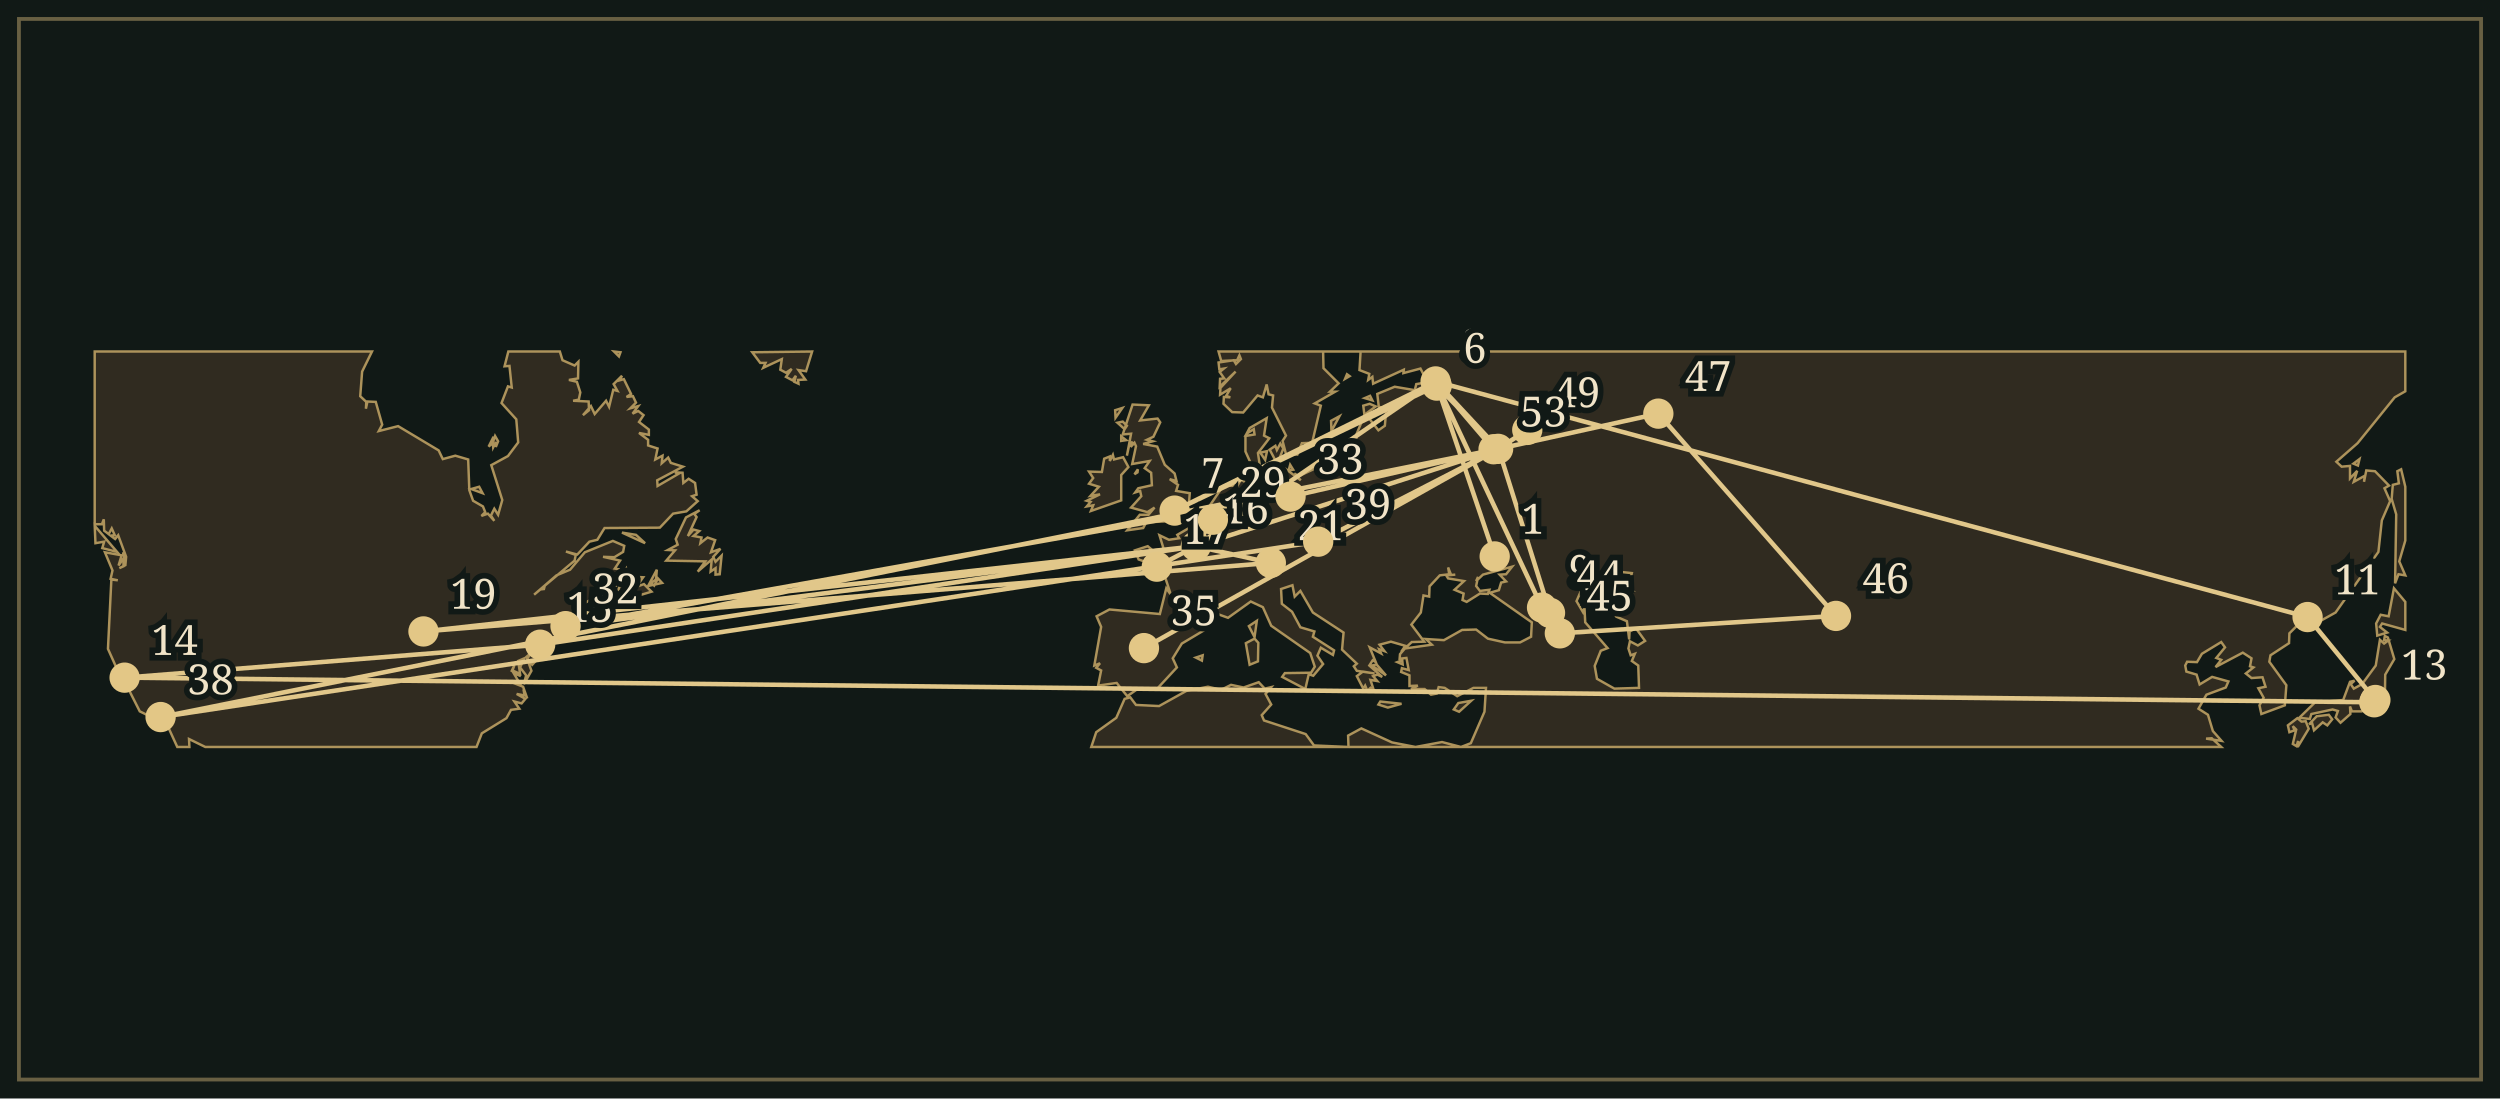
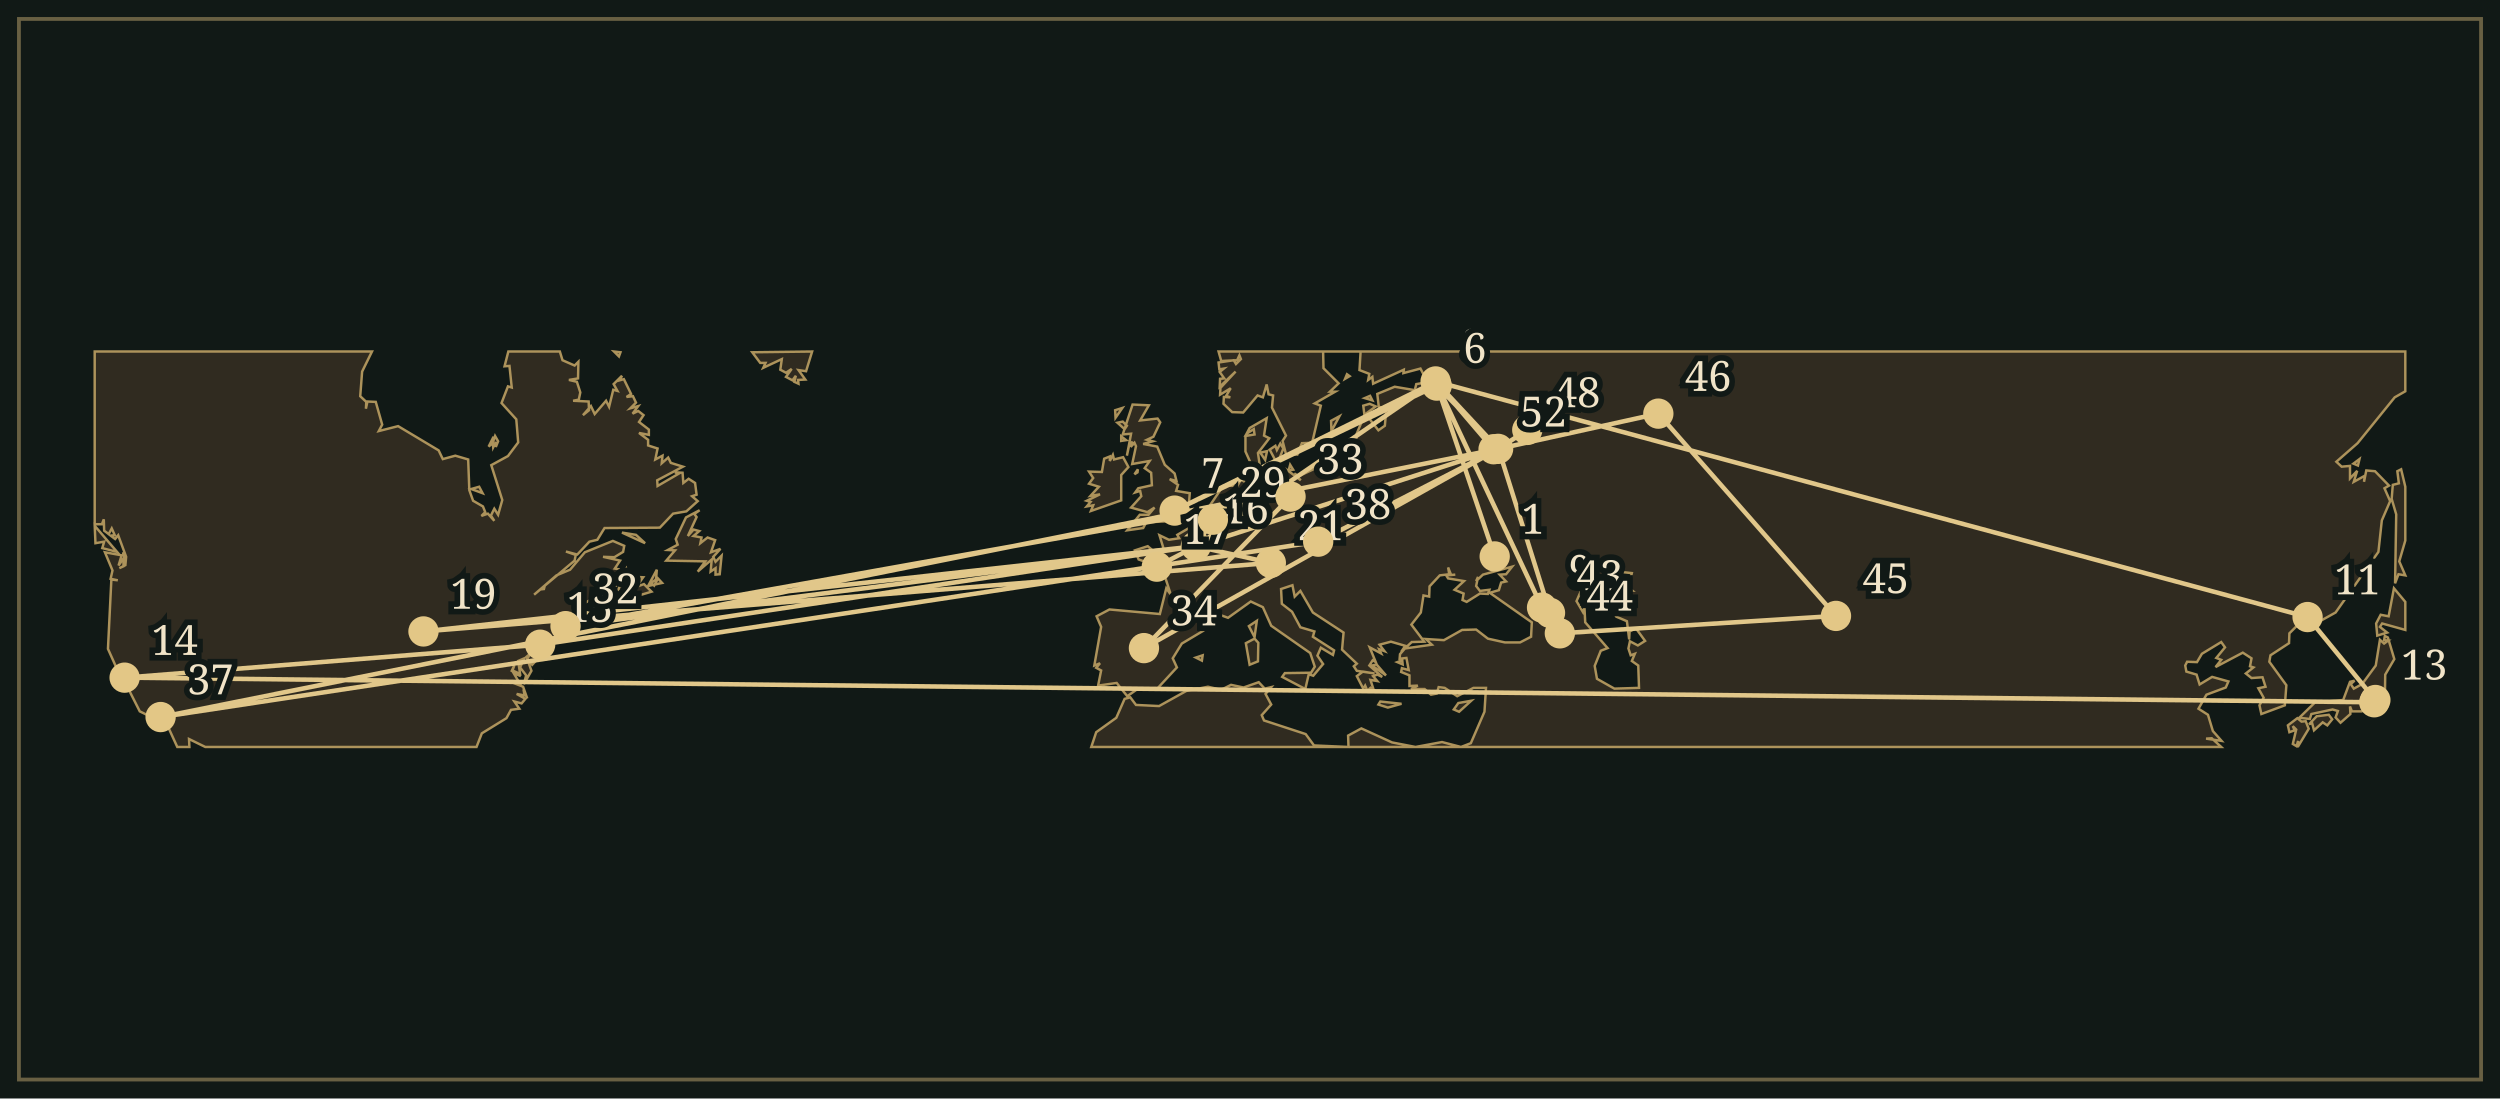
<svg xmlns="http://www.w3.org/2000/svg" viewBox="0 0 660 290" role="img" aria-label="Places in the life of Sergei Prokofiev">
  <rect width="660" height="290" fill="#111916" />
  <path d="M361.6,106.6L363.2,107.3L360.2,109.5L359.9,107.1L361.6,106.6ZM364.4,185.2L370,185.8L366.4,186.8L363.9,186L364.4,185.2ZM363.4,175.4L365.9,178.3L362.2,175.7L363.4,175.4ZM388.4,185L385.2,187.9L383.8,187.3L385,185.6L388.4,185ZM353.6,109.9L351.5,113.8L351.4,111.1L353.6,109.9ZM338.8,118.4L337.2,122.5L335.2,118.7L336.7,117.7L337.1,118.8L338,117.1L338.8,118.4ZM334.5,119.1L334,121.4L332.7,119.5L334.5,119.1ZM317.5,173L317.3,174.4L315.7,173.6L317.5,173ZM170.3,143.4L164.2,140.6L167.9,141.2L170.3,143.4ZM171.9,153.9L172.7,154.6L173.7,152.7L174.8,153.9L171.1,154.7L173.4,150.4L173.2,153L171.9,153.9ZM165.7,152.2L169.8,152.4L168.8,153.8L166.3,153.1L164.4,151.7L165.3,150.2L165.7,152.2ZM146,169.4L147.4,169.2L142.6,170.6L146,169.4ZM633.9,123.9L635,128.5L635,142.7L633.4,148.2L635,151.9L633.2,151.6L632.3,154L632.6,135.8L631.4,131.7L631.7,128L633.3,127.6L632.9,124.4L633.9,123.9ZM635,166.3L628.9,164.6L628.3,165.5L630.2,167L627.6,167.8L627.3,164.6L628.5,162.3L630.6,162.7L632,155.3L635,158.9L635,166.3ZM630.4,168.3L632.1,174L629.7,178.1L629.6,184.6L628.4,186.2L627.2,186.8L627.2,184.8L625.1,187.7L624.7,186.3L623.5,187.8L620.9,187.8L620.4,186.5L620.5,188.5L617.9,190.8L616.6,189.4L617.2,187.7L615.8,187.3L610.2,188.5L609.8,189.8L607,189.5L611.2,185.4L618.6,184.8L620.4,180L621.6,179.7L620.6,180.6L621.4,181.8L623.6,180.6L627.2,175.7L628.3,168.9L629.4,169.9L630.5,169.1L629.4,169L629.6,167.9L630.4,168.3ZM614.8,188.7L615.7,189.9L614.4,191.5L613.2,190.7L610.9,192.8L610.4,190.9L609.6,191.2L611.6,189.1L614.8,188.7ZM607.6,190.5L608.7,190.4L609.5,192.4L606.6,197.2L606.7,195.6L606.3,197L605.3,196.4L606.2,192.6L605.3,191.7L605.8,192.8L604.4,193.3L604,191.5L606.5,189.6L607.6,190.5ZM332.2,169.7L332.1,174.6L329.9,175.5L328.9,169.8L331.2,168.6L332.2,169.7ZM331.8,163.9L331.2,168.2L329.7,165.3L331.8,163.9ZM345.6,177.6L344.6,181.9L338.5,178.7L339.2,177.7L345.6,177.6ZM25,138.8L30.9,145.7L27,144.7L27.5,143L25.2,143.4L25,138.8ZM303.3,107L301,111L305.6,110.5L306.3,111.5L304.5,115.3L302.8,116.1L304.3,116.5L301.8,117.2L305.5,117.9L307.5,122.7L310.1,125L310.6,127L308.8,126.5L311,128L310.5,129.6L314.1,130.2L313.9,132.7L311.3,134.9L313.5,136L310.8,137.5L302.6,137.9L301.8,139.4L297.6,140L300.9,135.9L303.2,135.9L304.8,134L302.9,135.2L298.6,134L301.3,131L301,129.6L299.7,130L300.5,128.9L304.1,128.1L303.9,124.8L302.2,123.6L303.5,121.7L298.9,122.5L299.9,117.8L299.5,116.9L298.5,118L299,116.6L298.1,117.5L297.5,120.3L298.6,114.5L296.4,114.7L299,106.8L303.3,107ZM294.1,121.3L296.5,120.7L297.9,123.3L296,125.4L296,132.1L288,134.9L288.6,133.4L286.9,133.7L287.9,132.5L286.9,132.2L290.4,130.5L287.9,130.9L290.1,128.5L287.5,127.7L288.6,126.2L287.5,124.5L290.9,124.6L291.5,121.1L293,120.5L293,121.7L293.8,120.1L294.1,121.3ZM143.6,155.5L142.7,155.6L143.8,154.7L143.6,155.5ZM362.3,105.7L360.3,105.1L361.7,104.5L362.3,105.7ZM622.9,121.2L622.5,122.9L621.3,122.4L622.9,121.2ZM370.2,174.3L370.3,175.4L368.9,174.8L370.2,174.3ZM300.3,124.7L299.5,125.2L300.4,123.9L300.3,124.7ZM297.3,116.2L296,116.4L296,115.2L297.3,116.2ZM296.3,107.7L294.5,110.3L294.4,108.3L296.3,107.7ZM296.4,111.3L297.5,112.4L296.9,113.3L295,111.6L296.4,111.3ZM355.6,98.8L356.3,99.3L355.1,100L355.6,98.8ZM341.4,124L340.2,124.2L340.6,122.7L341.4,124ZM336.1,122L337,122.8L335.4,122.5L336.1,122ZM32.6,146.6L33,147.4L32.5,145.8L32.6,146.6ZM98.2,92.8L95.6,98.1L95.1,104.6L96.7,106.1L96.6,107.9L97,106L99.2,106.1L100.9,112.1L100,113.8L105.1,112.5L115.8,118.9L116.9,121.2L120.2,120.3L123.6,121.3L123.9,129.4L124.9,132.2L127.5,133.7L128.1,135.2L127.1,136.2L128.8,135.6L130.5,137.5L129.6,136.1L130.5,134.3L131.5,135.9L132.6,132L129.7,122.8L134.1,120.4L136.8,116.8L136.3,110.7L132.4,106.4L134.1,102L135.1,102.3L134.5,96.6L133.2,96.7L134.2,92.8L147.8,92.8L148.5,95.1L151.7,96.5L152.7,95.5L152.6,99.9L150.2,100.3L152.3,100.8L153.2,103.6L152.8,105.5L151.3,105.8L155.4,106L155.5,108.3L153.9,109.6L156,107.2L157,109.3L160,105.8L160.8,107.4L161.9,102.9L163,103.2L162,101.4L164.2,99.2L163.6,100.4L164.7,100.1L166.6,104L165.4,104.8L167.1,104.6L167.9,106.3L166.4,107.8L168.5,107.2L167,109.2L168.5,108.5L169.9,109.6L168.7,111.4L171.3,113.4L171.3,114.8L168.7,114.3L171.1,116.1L171.1,117.6L173.6,118.4L173,121.3L174.9,120.3L174.7,122.3L176.4,120.8L177.1,122.2L180.3,123.2L173.5,126.8L173.6,128.3L179.1,125.1L178.2,124.7L180.2,124.8L180.4,127.5L181.8,126.4L183.5,127.5L183.9,130.6L182.7,131L184.2,132.3L181.2,135L177.7,135.6L174.2,139.3L159.6,139.4L157.7,142.5L155.6,143L152.4,146.4L149.4,145.6L152,146.5L151.7,148L141,157L146.9,151.9L150.5,150.4L154.4,145.8L161.8,142.8L164.8,144.1L164.5,145.7L162.2,147.1L159.2,147L163.7,148L162.3,150.1L163.4,150.3L164.1,153L168.1,154.9L170,154.2L172,156.2L164.7,158.4L161.5,161.6L160.7,158.4L164.3,155.9L165,156.9L166.7,155.8L163.2,155.8L163.9,153.9L151.3,160.9L149.3,165.3L150.7,167.1L151.5,166.1L151.8,167.4L149.1,167.9L148.6,167L148.3,168.3L142.7,170.1L142.7,168.6L141.7,174.2L140.5,175.5L139.2,173.9L140.2,172.4L139,173.4L140.3,177.1L138.3,180.6L138.9,178.3L137.3,176.2L138.4,173.8L136.8,174.5L137.3,177.9L135.3,177L135.8,175.6L135.1,177.1L137.5,178.5L135.6,177.7L137.5,180.9L135.3,180.2L138.1,181.3L139.2,184.4L138.2,182L138.5,183.6L136.4,183.2L138.7,184.5L137.7,185.7L135.8,185.2L137.1,187.1L134.9,187.4L133.7,189.6L127.2,193.6L125.8,197.2L54.2,197.2L49.9,195.1L50,197.2L46.8,197.2L44.1,191.3L36.9,187.8L32.7,179.5L33.7,179.7L33,178.3L34.9,178L31.6,178.2L28.5,171.3L29.4,153L31.1,153.2L29.2,152.8L29.7,150.6L27.7,145.8L32.1,146.6L31.3,149.3L32.6,147.4L32.6,149.5L31.5,150L33.1,149.2L33.3,147L31.2,141.3L30.4,142.3L29.2,141.4L30.3,141.3L29.5,139.5L28.7,141L27.5,140.1L27.4,137.1L26.9,138.4L25,138.4L25,92.8L98.2,92.8ZM127.4,130.2L124.4,129.1L126.5,128.5L127.4,130.2ZM131.5,116.5L130.9,118L130.9,116.7L130.2,118.1L130.1,117L129,117.9L130.3,115.3L130.1,116.8L130.7,115.1L131.5,116.5ZM163.4,94.1L162.1,92.8L163.8,93L163.4,94.1ZM184.7,134.7L183.3,135.7L183.9,136.5L181.6,141.5L183.1,139.8L184.6,140.2L183.1,141.5L185.2,141.9L184.9,143.4L186.8,141.9L188.8,142.6L187.7,145.8L190.2,144.9L188.3,147L188.9,148.3L190.5,146.7L190,151.6L188.9,151.7L188.9,150L187.6,150.9L187.9,147.7L184.2,150.9L186.2,148.2L175.9,148L178.2,145.3L176.3,145.2L178.9,143.8L178.4,142.3L181.1,136.6L184.7,134.7ZM214.4,92.8L212.8,98L210.8,97.7L212.6,100.2L210.7,100.3L210.8,101.3L209.7,100.8L210.1,99.2L209.2,100.4L207.5,99.5L209,97.4L207.5,98.4L206,97.6L206.4,94.8L201.5,97.1L202.1,95.8L200.7,95.8L198.6,93L214.4,92.8ZM351.1,103.4L352.5,103.4L347.1,106.5L348.7,107.1L346.4,116.9L343.7,117L342.5,120L339.5,119.9L338.6,116.4L339.5,115L335.8,107.6L336.1,104.4L334.9,104.1L334.4,101.5L333.4,104.9L332,104.4L328.2,108.9L325.3,108.8L323,106.6L323.1,104.8L324.8,104.9L323.7,104.5L324.9,102.5L322.1,104.2L322.2,102.4L326.2,98.1L322,102.1L322.1,100L323.2,99.9L322,98.2L323.1,97.3L321.9,97.5L321.7,95.7L325.7,95.1L326.3,96.1L327.6,94.8L327.2,93.8L326.6,95.1L322.4,95.3L321.7,92.8L635,92.8L635,103.3L632.2,104.9L622.4,117L616.8,121.9L618.2,123.2L620.4,123L620.4,126.3L622.3,124.3L621.4,127.2L624.3,125.6L624.1,127.2L624.7,124.2L627,124.4L630.7,128.2L629.5,128.9L631,132.3L628.8,137.4L627.9,145.7L616.6,161.7L612.1,164.2L609.3,162.3L604.4,167.2L604.3,169.8L599.4,173L599.1,174.7L603.6,180.9L603.2,186.2L597,188.5L596.5,186.2L597.6,184.2L596.2,181.7L598.1,181.3L597.3,178.8L594.4,179L592.9,177.8L594.9,176.2L594,175.9L594.4,173.8L592.1,172.3L584.9,176.1L586.4,174.2L585.1,173.7L587.4,170.9L586.4,169.5L581.3,172.6L580,174.8L577.4,174.7L576.9,175.7L577.2,177.3L579.9,178.1L580.7,180.7L584,178.7L588.3,179.9L587.6,181.5L582.5,183.4L580.4,187.1L582.9,188.7L584.2,193L586.5,195.6L582.4,195L583.9,194.9L586.4,197.2L288.1,197.2L289.4,193.3L294.7,189.5L296.9,184.5L298.4,184.1L299.9,186.1L306,186.4L313.2,182.4L318.9,181.3L322.4,182.1L325,180.8L328.3,181.5L332.3,180.1L333.9,181.8L335.6,181.4L334.1,183.2L335.6,186L333.1,188.8L333.7,190.2L344.7,193.8L346.9,196.8L356,197.2L355.9,194.2L359.4,192.3L367.5,196L373.7,197.2L380.7,195.9L385.7,197.2L388.3,196.2L391.9,187.9L392.3,181.6L389,181.6L384.7,183.8L381.4,181.6L379.8,181.4L379.3,183.1L377.8,183.4L376.1,181.9L372.5,181.9L374.3,181L372.1,181.1L372.1,178.3L369.9,177.4L370.1,176.4L371.9,176.9L371.3,173.7L369.5,173.9L369.6,172.7L370.9,171.2L378,170.2L376.4,168.7L381.2,169L386,166.3L389.7,166.2L392.8,168.6L397.3,169.6L401.3,169.6L404.2,168.1L404.4,164.3L393.3,156.5L395.7,155.8L396.3,153.8L397.6,153.5L395.9,151.7L397.6,151.6L399.2,149.6L391.5,151.7L389.7,153.4L390.2,152.3L389.7,154.7L390.7,156L393.2,155.7L392.8,156.8L390.7,156.7L387.2,158.9L386.1,158.4L386.4,156.7L384,155.7L386.5,153.4L382.3,152.7L381.8,151.9L384.2,151.7L383.1,151.8L382.3,149.8L382.6,151.6L380.1,151.9L377.4,154.8L377.3,157.5L375.8,157.2L375.1,161.7L372.6,164.9L376,169.4L372.7,169.5L369.9,172.1L371,170.5L367.2,169.4L364.2,170.2L365.5,171.9L364.1,171.4L364.6,172.5L361.6,170.9L363.2,174.8L362.4,174.3L361.5,175.7L364.9,178.7L363.6,178.1L362.5,178.5L363.6,179.8L361.8,179.5L362.8,182.6L361.8,181.6L361,182.4L360.4,181L359.9,181.8L358.2,178.5L359.8,177.3L362.9,177.8L358.2,177.1L357.4,175.9L358.2,175.2L354.3,171.5L354.7,167L346.6,161.7L343.3,156L341.8,157.5L341.2,154.5L338.2,155.5L338.4,159.4L341.1,161.5L343.3,165.6L347,166.7L346.6,168.1L352.2,171.7L351.9,172.9L348.7,171L347.8,173.1L349.3,175.3L346.7,178.4L345.8,178.1L347.1,176L345.9,172.4L335.6,165.2L333.4,160.3L330.2,158.8L324.2,163.1L319.5,161.4L317.7,162.7L317.7,166.5L312,169.9L309.6,173.8L310.7,176.2L305.6,181.7L300.3,181.9L297.6,183.8L294.8,180.3L289.9,181L290.7,177L289.4,176.3L290.4,175.1L288.9,175.7L290.7,165.5L289.5,162.7L292.9,160.9L306.2,162.1L307.9,155.3L309.1,157L307.7,152.7L305.6,150.9L306.4,149.7L300.6,147.7L299.6,145.3L303,144.2L304.3,145.3L307.2,144.9L306.1,141.3L308.6,142.5L311.3,142.1L310.8,141.2L313.9,139.4L314.1,137L319.9,135.2L318.2,134.7L320,134.9L319.3,133.6L322.9,128.3L326.7,128.2L327.6,126.6L329.6,127.8L329.9,125.9L332.5,127.2L329.9,124.3L330.7,123.4L328.8,119.2L328.8,115.1L331.2,114.7L331,113.3L329.1,114.5L329.9,113L334.4,110.4L333.7,115L335.1,115.7L332.1,119.6L332.7,123.6L335.3,124L334.9,125.4L336.2,125.7L339.3,123.7L343.4,126.8L341.7,125L342.9,125.7L349.5,122.6L351.9,122.2L353,124L354.7,123.8L358.2,119.1L357,121.6L358.4,121.8L358,114.9L359.6,111.1L361.4,110.4L363.9,113.6L365.6,112.4L366,107.9L364,107.4L363.6,104L368.2,102.1L373.5,103L373.9,101.4L378.7,100.6L376.2,99.6L375,97.3L370.5,98.5L370.6,97.6L362.5,101.3L362.3,99.5L361.2,100.3L361.5,98.7L358.9,97.7L359.2,92.8L349.3,92.8L349.4,97.2L353.4,101.2L351.1,103.4ZM425.2,150.7L420.8,154.1L417.9,154.8L416.2,158.7L417.9,161.6L418.3,160.5L418.5,164.3L424.4,171.1L422.6,171.8L421,175.8L421.6,179.2L426.2,181.8L432.7,181.6L432.5,175.7L430.8,174.5L431.6,172.6L430.5,173L429.9,171.2L430.3,169.3L432.4,170.4L434.3,169.2L431.9,165.9L430.2,166.7L430.1,168.8L429.5,164L426.7,162.8L424.2,158.9L427.1,158.5L425.9,157.2L426.9,155.8L430.9,155.9L429.9,155.1L430.8,151.3L425.2,150.7Z" fill="#302b20" stroke="#ad935b" stroke-width=".65" />
-   <path d="M394.6,146.9L394.6,146.9L379,100.7L395.5,118.5L395.6,118.5L379.3,101.8L310.1,134.8L379,100.8L407.1,160.4L379,100.7L609.2,162.9L627.1,184.8L626.8,185.4L32.9,178.9L142.6,170.2L315.7,144.2L305.4,149.6L315.7,144.2L111.8,166.7L111.8,166.7L335.5,148.6L315.7,144.2L315.6,144.1L315.7,144.2L315.7,144.2L395.6,118.5L379,100.7L315.7,144.2L320.2,137.2L315.7,144.2L315.7,144.2L149.3,165.3L340.7,131.1L395.6,118.5L302,171.1L395.6,118.5L395.6,118.5L42.4,189.3L348,143L395.6,118.5L395.6,118.5L379,100.8L395.6,118.5L409.2,161.8L411.8,167.2L484.7,162.6L437.8,109.2L395.6,118.5L403.2,113.5L395.5,118.5L395.5,118.5L395.6,118.5L394.3,118.6L379,100.7L379,100.8L379,100.7L395.5,118.5L395.6,118.5L395.4,118.7L395.6,118.5" fill="none" stroke="#e1c78a" stroke-width="1.2" />
+   <path d="M394.6,146.9L394.6,146.9L379,100.7L395.5,118.5L395.6,118.5L379.3,101.8L310.1,134.8L379,100.8L407.1,160.4L379,100.7L609.2,162.9L627.1,184.8L626.8,185.4L32.9,178.9L142.6,170.2L315.7,144.2L305.4,149.6L315.7,144.2L111.8,166.7L111.8,166.7L335.5,148.6L315.7,144.2L315.6,144.1L315.7,144.2L315.7,144.2L395.6,118.5L379,100.7L315.7,144.2L320.2,137.2L315.7,144.2L315.7,144.2L149.3,165.3L340.7,131.1L302,171.1L395.6,118.5L395.6,118.5L42.4,189.3L348,143L395.6,118.5L395.6,118.5L379,100.8L395.6,118.5L409.2,161.8L411.8,167.2L484.7,162.6L437.8,109.2L395.6,118.5L403.2,113.5L395.5,118.5L395.5,118.5L395.6,118.5L394.3,118.6L379,100.7L379,100.8L379,100.7L395.5,118.5L395.6,118.5L395.6,118.5L395.4,118.7L395.6,118.5" fill="none" stroke="#e1c78a" stroke-width="1.2" />
  <circle cx="394.6" cy="146.9" r="4" fill="#e3c786" />
  <text x="401.6" y="140.9" fill="#f1e4c8" stroke="#111916" stroke-width="3" paint-order="stroke" font-family="Georgia,serif" font-size="11">1</text>
  <circle cx="379" cy="100.7" r="4" fill="#e3c786" />
  <text x="386" y="94.7" fill="#f1e4c8" stroke="#111916" stroke-width="3" paint-order="stroke" font-family="Georgia,serif" font-size="11">3</text>
  <circle cx="395.5" cy="118.5" r="4" fill="#e3c786" />
  <text x="402.5" y="112.5" fill="#f1e4c8" stroke="#111916" stroke-width="3" paint-order="stroke" font-family="Georgia,serif" font-size="11">4</text>
  <circle cx="379.3" cy="101.8" r="4" fill="#e3c786" />
  <text x="386.3" y="95.8" fill="#f1e4c8" stroke="#111916" stroke-width="3" paint-order="stroke" font-family="Georgia,serif" font-size="11">6</text>
  <circle cx="310.1" cy="134.8" r="4" fill="#e3c786" />
  <text x="317.1" y="128.8" fill="#f1e4c8" stroke="#111916" stroke-width="3" paint-order="stroke" font-family="Georgia,serif" font-size="11">7</text>
  <circle cx="407.1" cy="160.4" r="4" fill="#e3c786" />
  <text x="414.1" y="154.4" fill="#f1e4c8" stroke="#111916" stroke-width="3" paint-order="stroke" font-family="Georgia,serif" font-size="11">9</text>
  <circle cx="609.2" cy="162.9" r="4" fill="#e3c786" />
  <text x="616.2" y="156.9" fill="#f1e4c8" stroke="#111916" stroke-width="3" paint-order="stroke" font-family="Georgia,serif" font-size="11">11</text>
  <circle cx="627.1" cy="184.8" r="4" fill="#e3c786" />
  <text x="634.1" y="178.8" fill="#f1e4c8" stroke="#111916" stroke-width="3" paint-order="stroke" font-family="Georgia,serif" font-size="11">12</text>
  <circle cx="626.8" cy="185.4" r="4" fill="#e3c786" />
  <text x="633.8" y="179.4" fill="#f1e4c8" stroke="#111916" stroke-width="3" paint-order="stroke" font-family="Georgia,serif" font-size="11">13</text>
  <circle cx="32.9" cy="178.9" r="4" fill="#e3c786" />
  <text x="39.9" y="172.9" fill="#f1e4c8" stroke="#111916" stroke-width="3" paint-order="stroke" font-family="Georgia,serif" font-size="11">14</text>
  <circle cx="142.6" cy="170.2" r="4" fill="#e3c786" />
  <text x="149.6" y="164.2" fill="#f1e4c8" stroke="#111916" stroke-width="3" paint-order="stroke" font-family="Georgia,serif" font-size="11">15</text>
  <circle cx="315.7" cy="144.2" r="4" fill="#e3c786" />
  <text x="322.7" y="138.2" fill="#f1e4c8" stroke="#111916" stroke-width="3" paint-order="stroke" font-family="Georgia,serif" font-size="11">16</text>
  <circle cx="305.4" cy="149.6" r="4" fill="#e3c786" />
  <text x="312.4" y="143.6" fill="#f1e4c8" stroke="#111916" stroke-width="3" paint-order="stroke" font-family="Georgia,serif" font-size="11">17</text>
  <circle cx="111.8" cy="166.7" r="4" fill="#e3c786" />
  <text x="118.8" y="160.7" fill="#f1e4c8" stroke="#111916" stroke-width="3" paint-order="stroke" font-family="Georgia,serif" font-size="11">19</text>
  <circle cx="335.5" cy="148.6" r="4" fill="#e3c786" />
  <text x="342.5" y="142.6" fill="#f1e4c8" stroke="#111916" stroke-width="3" paint-order="stroke" font-family="Georgia,serif" font-size="11">21</text>
  <circle cx="320.2" cy="137.2" r="4" fill="#e3c786" />
  <text x="327.2" y="131.2" fill="#f1e4c8" stroke="#111916" stroke-width="3" paint-order="stroke" font-family="Georgia,serif" font-size="11">29</text>
  <circle cx="149.3" cy="165.3" r="4" fill="#e3c786" />
  <text x="156.3" y="159.3" fill="#f1e4c8" stroke="#111916" stroke-width="3" paint-order="stroke" font-family="Georgia,serif" font-size="11">32</text>
  <circle cx="340.7" cy="131.1" r="4" fill="#e3c786" />
  <text x="347.7" y="125.1" fill="#f1e4c8" stroke="#111916" stroke-width="3" paint-order="stroke" font-family="Georgia,serif" font-size="11">33</text>
  <circle cx="302" cy="171.1" r="4" fill="#e3c786" />
-   <text x="309" y="165.1" fill="#f1e4c8" stroke="#111916" stroke-width="3" paint-order="stroke" font-family="Georgia,serif" font-size="11">35</text>
+   <text x="309" y="165.1" fill="#f1e4c8" stroke="#111916" stroke-width="3" paint-order="stroke" font-family="Georgia,serif" font-size="11">34</text>
  <circle cx="42.4" cy="189.3" r="4" fill="#e3c786" />
-   <text x="49.4" y="183.3" fill="#f1e4c8" stroke="#111916" stroke-width="3" paint-order="stroke" font-family="Georgia,serif" font-size="11">38</text>
+   <text x="49.4" y="183.3" fill="#f1e4c8" stroke="#111916" stroke-width="3" paint-order="stroke" font-family="Georgia,serif" font-size="11">37</text>
  <circle cx="348" cy="143" r="4" fill="#e3c786" />
-   <text x="355" y="137" fill="#f1e4c8" stroke="#111916" stroke-width="3" paint-order="stroke" font-family="Georgia,serif" font-size="11">39</text>
+   <text x="355" y="137" fill="#f1e4c8" stroke="#111916" stroke-width="3" paint-order="stroke" font-family="Georgia,serif" font-size="11">38</text>
  <circle cx="409.2" cy="161.8" r="4" fill="#e3c786" />
-   <text x="416.2" y="155.8" fill="#f1e4c8" stroke="#111916" stroke-width="3" paint-order="stroke" font-family="Georgia,serif" font-size="11">44</text>
+   <text x="416.2" y="155.8" fill="#f1e4c8" stroke="#111916" stroke-width="3" paint-order="stroke" font-family="Georgia,serif" font-size="11">43</text>
  <circle cx="411.8" cy="167.2" r="4" fill="#e3c786" />
-   <text x="418.8" y="161.2" fill="#f1e4c8" stroke="#111916" stroke-width="3" paint-order="stroke" font-family="Georgia,serif" font-size="11">45</text>
+   <text x="418.8" y="161.2" fill="#f1e4c8" stroke="#111916" stroke-width="3" paint-order="stroke" font-family="Georgia,serif" font-size="11">44</text>
  <circle cx="484.7" cy="162.6" r="4" fill="#e3c786" />
-   <text x="491.7" y="156.6" fill="#f1e4c8" stroke="#111916" stroke-width="3" paint-order="stroke" font-family="Georgia,serif" font-size="11">46</text>
+   <text x="491.7" y="156.6" fill="#f1e4c8" stroke="#111916" stroke-width="3" paint-order="stroke" font-family="Georgia,serif" font-size="11">45</text>
  <circle cx="437.8" cy="109.2" r="4" fill="#e3c786" />
-   <text x="444.8" y="103.2" fill="#f1e4c8" stroke="#111916" stroke-width="3" paint-order="stroke" font-family="Georgia,serif" font-size="11">47</text>
+   <text x="444.8" y="103.2" fill="#f1e4c8" stroke="#111916" stroke-width="3" paint-order="stroke" font-family="Georgia,serif" font-size="11">46</text>
  <circle cx="403.2" cy="113.5" r="4" fill="#e3c786" />
-   <text x="410.2" y="107.5" fill="#f1e4c8" stroke="#111916" stroke-width="3" paint-order="stroke" font-family="Georgia,serif" font-size="11">49</text>
+   <text x="410.2" y="107.5" fill="#f1e4c8" stroke="#111916" stroke-width="3" paint-order="stroke" font-family="Georgia,serif" font-size="11">48</text>
  <circle cx="394.3" cy="118.6" r="4" fill="#e3c786" />
-   <text x="401.3" y="112.6" fill="#f1e4c8" stroke="#111916" stroke-width="3" paint-order="stroke" font-family="Georgia,serif" font-size="11">53</text>
+   <text x="401.3" y="112.6" fill="#f1e4c8" stroke="#111916" stroke-width="3" paint-order="stroke" font-family="Georgia,serif" font-size="11">52</text>
  <rect x="5" y="5" width="650" height="280" fill="none" stroke="#c3a970" stroke-opacity=".5" />
</svg>
